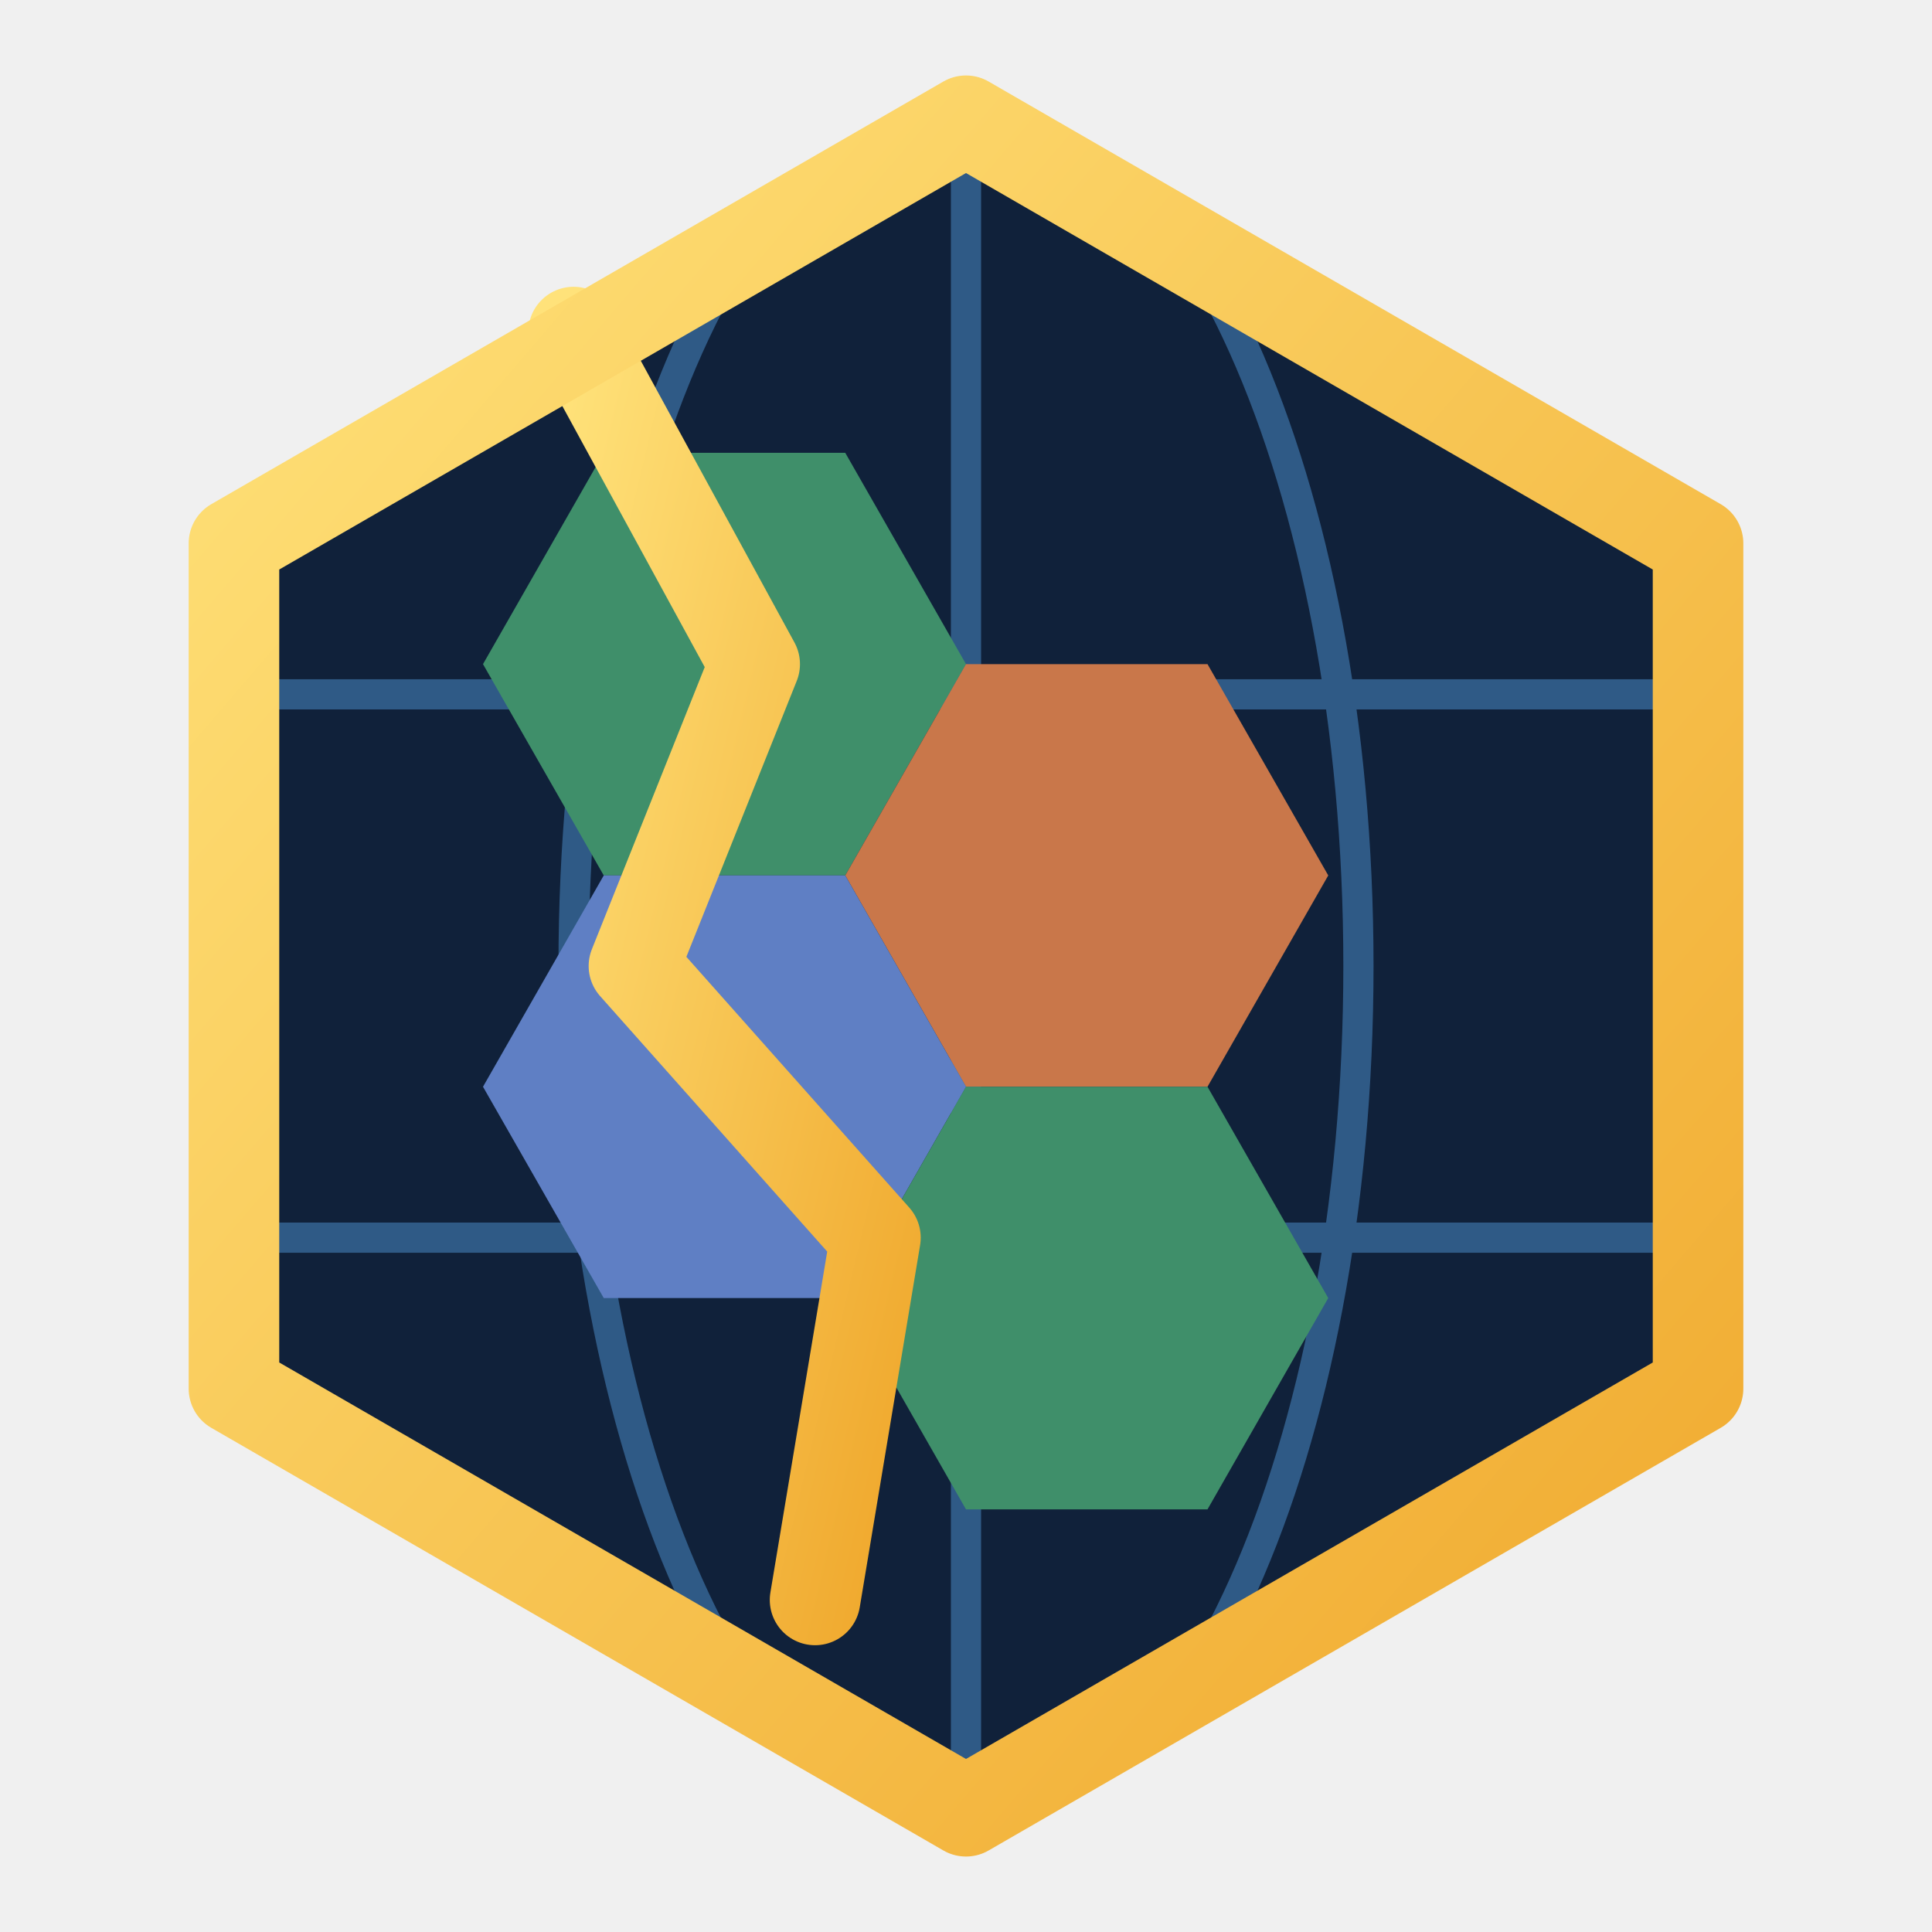
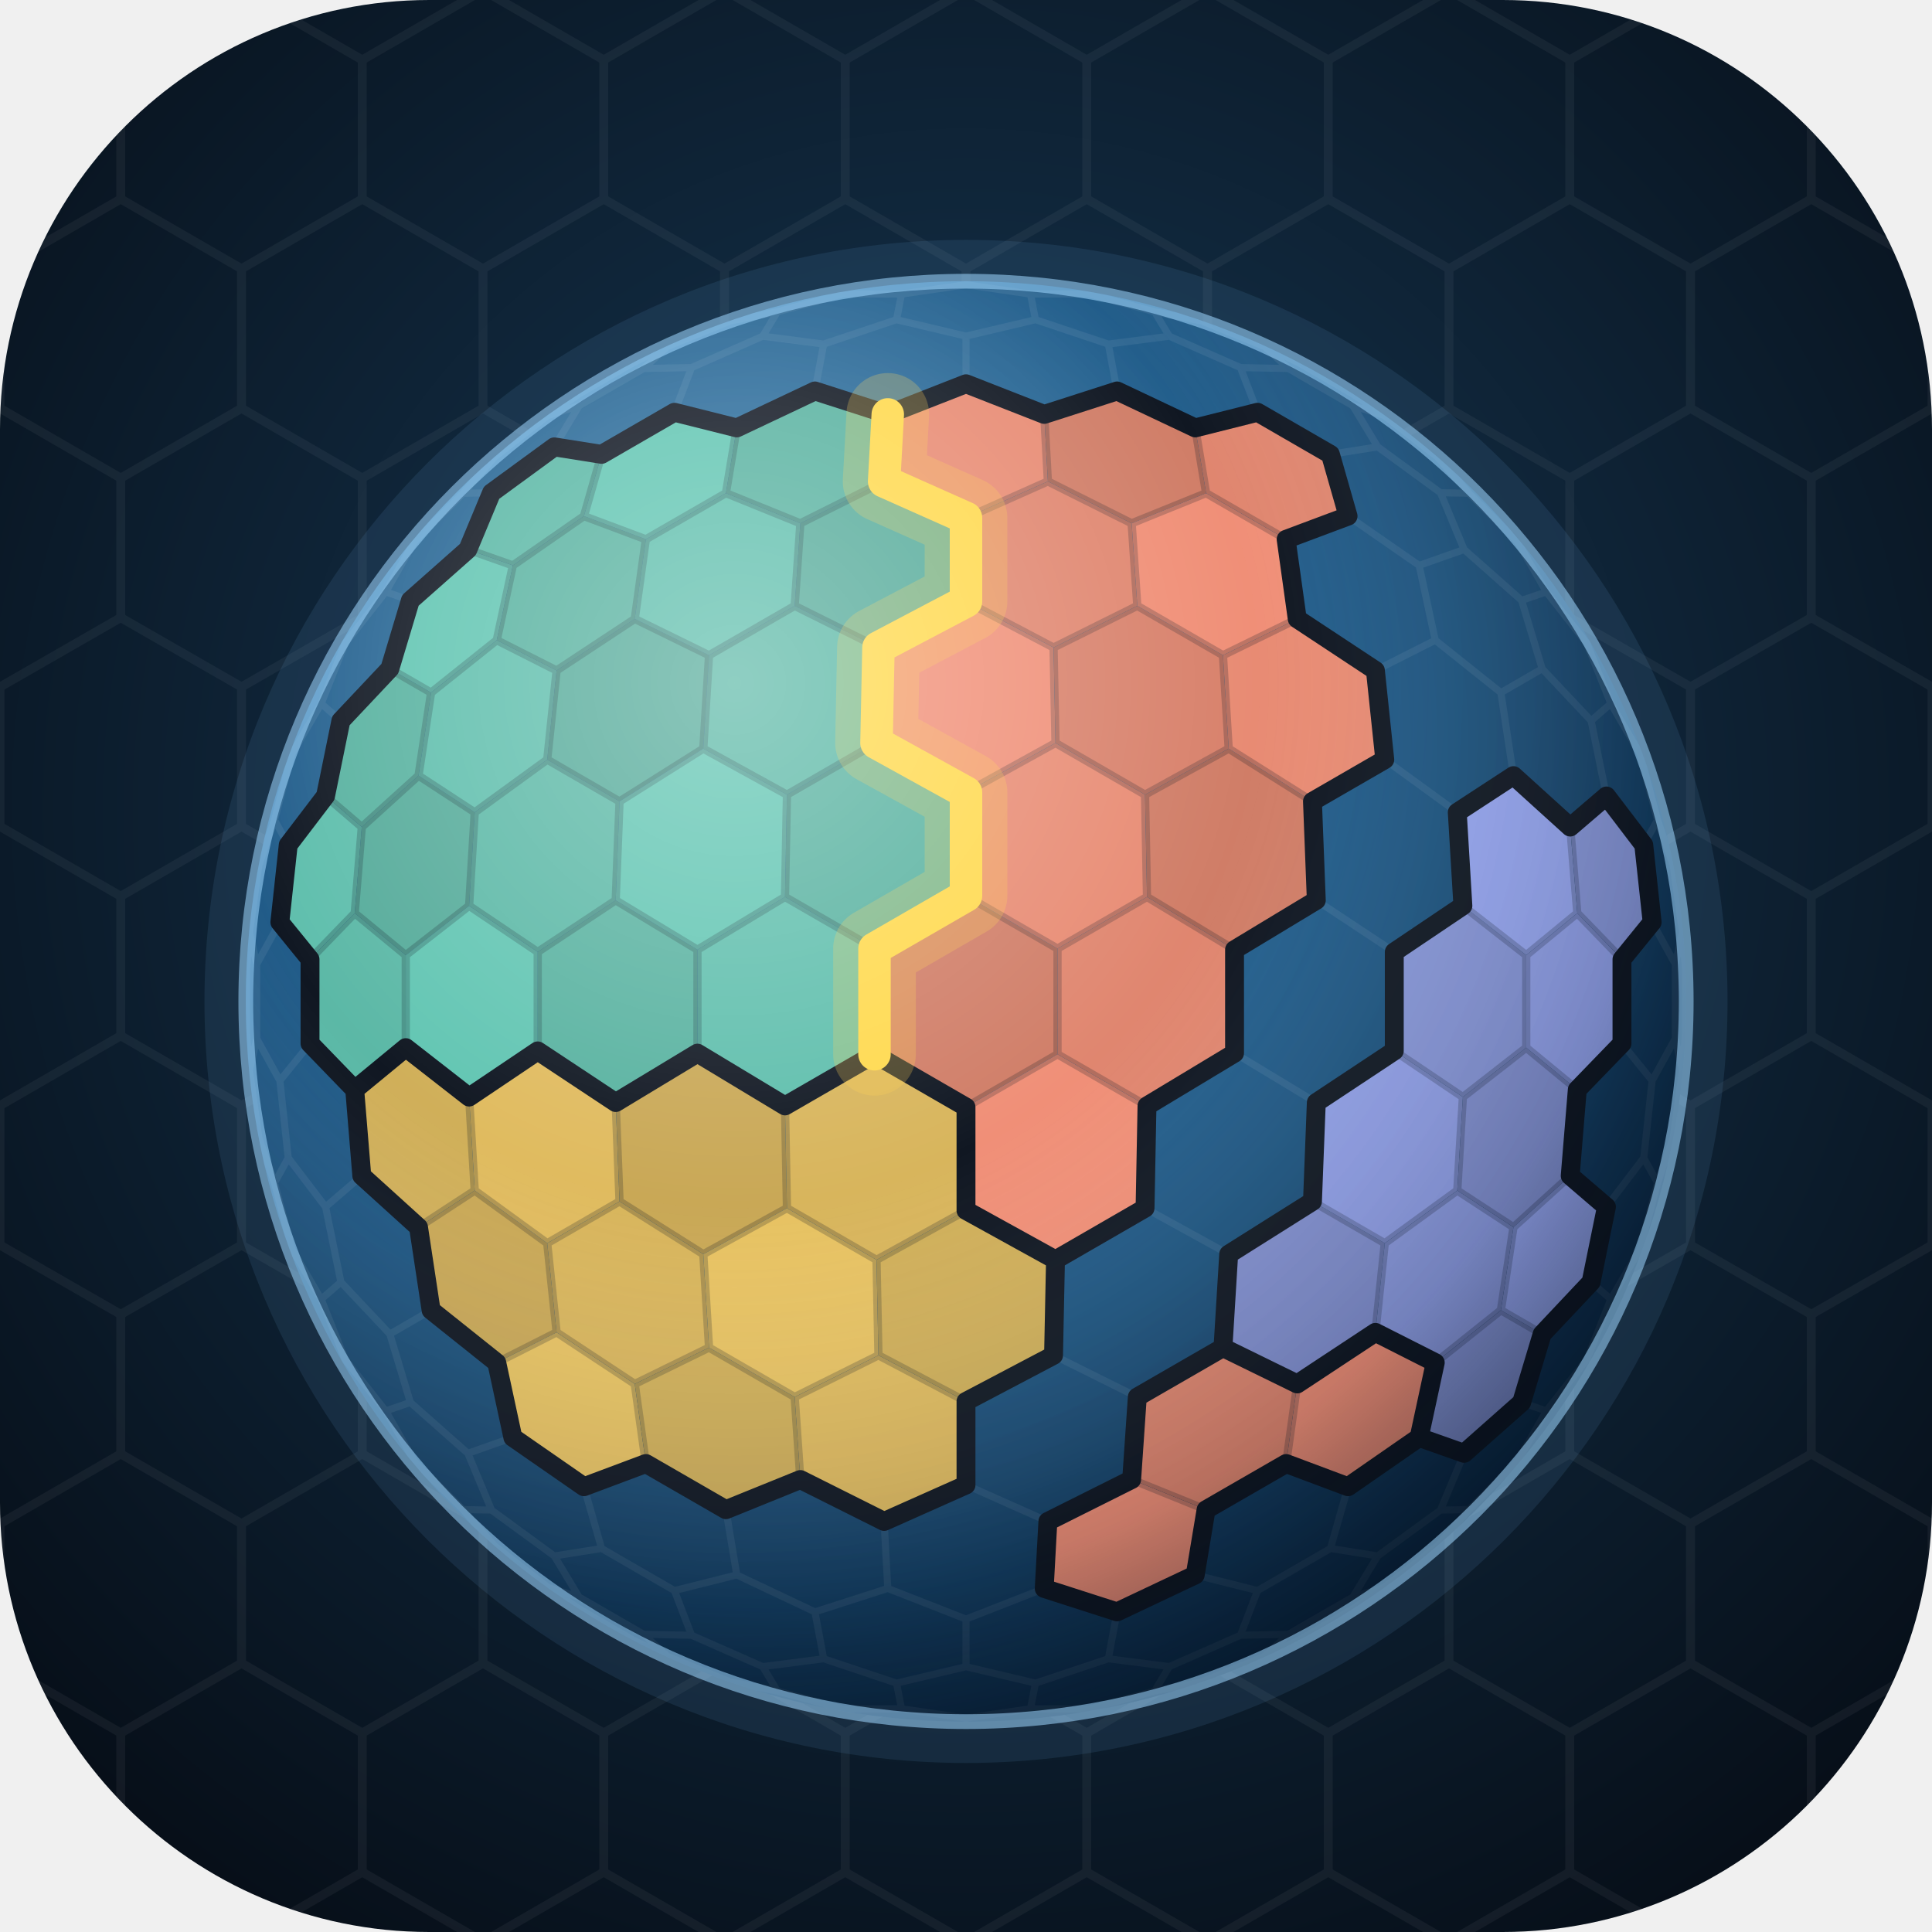
- <svg xmlns="http://www.w3.org/2000/svg" viewBox="0 0 128 128" role="img" aria-label="KORDON">
+ <svg xmlns="http://www.w3.org/2000/svg" width="512" height="512" viewBox="0 0 432 432">
  <defs>
-     <linearGradient id="g" x1="0" y1="0" x2="1" y2="1">
-       <stop offset="0" stop-color="#ffe27a" />
-       <stop offset="1" stop-color="#f0a92e" />
-     </linearGradient>
-     <clipPath id="hex">
-       <path d="M64 8 112.5 36v56L64 120 15.5 92V36z" />
+     <clipPath id="sq">
+       <rect width="432" height="432" rx="96" />
    </clipPath>
  </defs>
-   <path d="M64 8 112.5 36v56L64 120 15.5 92V36z" fill="#10213a" />
-   <g clip-path="url(#hex)" fill="none" stroke="#2f5a86" stroke-width="2">
-     <path d="M14 46h100M14 82h100M64 6v116" />
-     <ellipse cx="64" cy="64" rx="26" ry="58" />
+   <g clip-path="url(#sq)">
+     <defs>
+       <radialGradient id="bg" cx="50%" cy="42%" r="70%">
+         <stop offset="0" stop-color="#173a57" />
+         <stop offset="1" stop-color="#060d16" />
+       </radialGradient>
+     </defs>
+     <rect width="432" height="432" fill="url(#bg)" />
+     <path d="M0.0 -2.2L-27.0 13.4L-54.0 -2.2L-54.0 -33.4L-27.0 -49.0L-0.0 -33.4ZM54.0 -2.2L27.0 13.4L-0.0 -2.2L0.0 -33.4L27.0 -49.0L54.0 -33.4ZM108.0 -2.2L81.0 13.4L54.0 -2.2L54.0 -33.4L81.0 -49.0L108.0 -33.4ZM162.0 -2.2L135.0 13.4L108.0 -2.2L108.0 -33.4L135.0 -49.0L162.0 -33.4ZM216.0 -2.2L189.0 13.4L162.0 -2.2L162.0 -33.4L189.0 -49.0L216.0 -33.4ZM270.0 -2.2L243.0 13.4L216.0 -2.2L216.0 -33.4L243.0 -49.0L270.0 -33.4ZM324.0 -2.2L297.0 13.4L270.0 -2.2L270.0 -33.4L297.0 -49.0L324.0 -33.4ZM378.0 -2.2L351.0 13.4L324.0 -2.2L324.0 -33.4L351.0 -49.0L378.0 -33.4ZM432.0 -2.2L405.0 13.4L378.0 -2.2L378.0 -33.4L405.0 -49.0L432.0 -33.4ZM-27.0 44.5L-54.0 60.1L-81.0 44.5L-81.0 13.4L-54.0 -2.2L-27.0 13.4ZM27.0 44.5L0.0 60.1L-27.0 44.5L-27.0 13.4L-0.0 -2.2L27.0 13.4ZM81.0 44.5L54.0 60.1L27.0 44.5L27.0 13.4L54.0 -2.2L81.0 13.4ZM135.0 44.5L108.0 60.1L81.0 44.5L81.0 13.4L108.0 -2.2L135.0 13.4ZM189.0 44.5L162.0 60.1L135.0 44.5L135.0 13.4L162.0 -2.2L189.0 13.4ZM243.0 44.5L216.0 60.1L189.0 44.5L189.0 13.4L216.0 -2.2L243.0 13.4ZM297.0 44.5L270.0 60.1L243.0 44.5L243.0 13.4L270.0 -2.2L297.0 13.4ZM351.0 44.5L324.0 60.1L297.0 44.5L297.0 13.4L324.0 -2.2L351.0 13.4ZM405.0 44.5L378.0 60.1L351.0 44.5L351.0 13.4L378.0 -2.2L405.0 13.4ZM459.0 44.5L432.0 60.1L405.0 44.5L405.0 13.4L432.0 -2.2L459.0 13.4ZM0.0 91.3L-27.0 106.9L-54.0 91.3L-54.0 60.1L-27.0 44.5L-0.0 60.1ZM54.0 91.3L27.0 106.9L-0.0 91.3L0.0 60.1L27.0 44.5L54.0 60.1ZM108.0 91.3L81.0 106.9L54.0 91.3L54.0 60.1L81.0 44.5L108.0 60.1ZM162.0 91.3L135.0 106.9L108.0 91.3L108.0 60.1L135.0 44.5L162.0 60.1ZM216.0 91.3L189.0 106.9L162.0 91.3L162.0 60.1L189.0 44.5L216.0 60.1ZM270.0 91.3L243.0 106.9L216.0 91.3L216.0 60.1L243.0 44.5L270.0 60.1ZM324.0 91.3L297.0 106.9L270.0 91.3L270.0 60.1L297.0 44.5L324.0 60.1ZM378.0 91.3L351.0 106.9L324.0 91.3L324.0 60.1L351.0 44.5L378.0 60.1ZM432.0 91.3L405.0 106.9L378.0 91.3L378.0 60.1L405.0 44.5L432.0 60.1ZM486.0 91.3L459.0 106.9L432.0 91.3L432.0 60.1L459.0 44.5L486.0 60.1ZM-27.0 138.1L-54.0 153.6L-81.0 138.1L-81.0 106.9L-54.0 91.3L-27.0 106.9ZM27.0 138.1L0.0 153.6L-27.0 138.1L-27.0 106.9L-0.0 91.3L27.0 106.9ZM81.0 138.1L54.0 153.6L27.0 138.1L27.0 106.9L54.0 91.3L81.0 106.9ZM135.0 138.1L108.0 153.6L81.0 138.1L81.0 106.9L108.0 91.3L135.0 106.9ZM189.0 138.1L162.0 153.6L135.0 138.1L135.0 106.9L162.0 91.3L189.0 106.9ZM243.0 138.1L216.0 153.6L189.0 138.1L189.0 106.9L216.0 91.3L243.0 106.9ZM297.0 138.1L270.0 153.6L243.0 138.1L243.0 106.9L270.0 91.3L297.0 106.9ZM351.0 138.1L324.0 153.6L297.0 138.1L297.0 106.9L324.0 91.3L351.0 106.9ZM405.0 138.1L378.0 153.6L351.0 138.1L351.0 106.9L378.0 91.3L405.0 106.9ZM459.0 138.1L432.0 153.6L405.0 138.1L405.0 106.9L432.0 91.3L459.0 106.9ZM513.0 138.1L486.0 153.6L459.0 138.1L459.0 106.9L486.0 91.3L513.0 106.9ZM0.0 184.8L-27.0 200.4L-54.0 184.8L-54.0 153.6L-27.0 138.1L-0.0 153.6ZM54.0 184.8L27.0 200.4L-0.0 184.8L0.0 153.6L27.0 138.1L54.0 153.6ZM108.0 184.8L81.0 200.4L54.0 184.8L54.0 153.6L81.0 138.1L108.0 153.6ZM162.0 184.8L135.0 200.4L108.0 184.8L108.0 153.6L135.0 138.1L162.0 153.6ZM216.0 184.8L189.0 200.4L162.0 184.8L162.0 153.6L189.0 138.1L216.0 153.6ZM270.0 184.8L243.0 200.4L216.0 184.8L216.0 153.6L243.0 138.1L270.0 153.6ZM324.0 184.8L297.0 200.4L270.0 184.8L270.0 153.6L297.0 138.1L324.0 153.6ZM378.0 184.8L351.0 200.4L324.0 184.8L324.0 153.6L351.0 138.1L378.0 153.6ZM432.0 184.8L405.0 200.4L378.0 184.8L378.0 153.6L405.0 138.1L432.0 153.6ZM486.0 184.8L459.0 200.4L432.0 184.8L432.0 153.6L459.0 138.1L486.0 153.6ZM-27.0 231.6L-54.0 247.2L-81.0 231.6L-81.0 200.4L-54.0 184.8L-27.0 200.4ZM27.0 231.6L0.0 247.2L-27.0 231.6L-27.0 200.4L-0.0 184.8L27.0 200.4ZM81.0 231.6L54.0 247.2L27.0 231.6L27.0 200.4L54.0 184.8L81.0 200.4ZM135.0 231.6L108.0 247.2L81.0 231.6L81.0 200.4L108.0 184.8L135.0 200.4ZM189.0 231.6L162.0 247.2L135.0 231.6L135.0 200.4L162.0 184.8L189.0 200.4ZM243.0 231.6L216.0 247.2L189.0 231.6L189.0 200.4L216.0 184.8L243.0 200.4ZM297.0 231.6L270.0 247.2L243.0 231.6L243.0 200.4L270.0 184.8L297.0 200.4ZM351.0 231.6L324.0 247.2L297.0 231.6L297.0 200.4L324.0 184.8L351.0 200.4ZM405.0 231.6L378.0 247.2L351.0 231.6L351.0 200.4L378.0 184.8L405.0 200.4ZM459.0 231.6L432.0 247.2L405.0 231.6L405.0 200.4L432.0 184.8L459.0 200.4ZM513.0 231.6L486.0 247.2L459.0 231.6L459.0 200.4L486.0 184.8L513.0 200.4ZM0.0 278.4L-27.0 293.9L-54.0 278.4L-54.0 247.2L-27.0 231.6L-0.0 247.2ZM54.0 278.4L27.0 293.9L-0.0 278.4L0.0 247.2L27.0 231.6L54.0 247.2ZM108.0 278.4L81.0 293.9L54.0 278.4L54.0 247.2L81.0 231.6L108.0 247.2ZM162.0 278.4L135.0 293.9L108.0 278.4L108.0 247.2L135.0 231.6L162.0 247.2ZM216.0 278.4L189.0 293.9L162.0 278.4L162.0 247.2L189.0 231.6L216.0 247.2ZM270.0 278.4L243.0 293.9L216.0 278.4L216.0 247.2L243.0 231.6L270.0 247.2ZM324.0 278.4L297.0 293.9L270.0 278.4L270.0 247.2L297.0 231.6L324.0 247.2ZM378.0 278.4L351.0 293.9L324.0 278.4L324.0 247.2L351.0 231.6L378.0 247.2ZM432.0 278.4L405.0 293.9L378.0 278.4L378.0 247.2L405.0 231.6L432.0 247.2ZM486.0 278.4L459.0 293.9L432.0 278.4L432.0 247.2L459.0 231.6L486.0 247.2ZM-27.0 325.1L-54.0 340.7L-81.0 325.1L-81.0 293.9L-54.0 278.4L-27.0 293.9ZM27.0 325.1L0.0 340.7L-27.0 325.1L-27.0 293.9L-0.0 278.4L27.0 293.9ZM81.0 325.1L54.0 340.7L27.0 325.1L27.0 293.9L54.0 278.4L81.0 293.9ZM135.0 325.1L108.0 340.7L81.0 325.1L81.0 293.9L108.0 278.4L135.0 293.9ZM189.0 325.1L162.0 340.7L135.0 325.1L135.0 293.9L162.0 278.4L189.0 293.9ZM243.0 325.1L216.0 340.7L189.0 325.1L189.0 293.9L216.0 278.4L243.0 293.9ZM297.0 325.1L270.0 340.7L243.0 325.1L243.0 293.9L270.0 278.4L297.0 293.9ZM351.0 325.1L324.0 340.7L297.0 325.1L297.0 293.9L324.0 278.4L351.0 293.9ZM405.0 325.1L378.0 340.7L351.0 325.1L351.0 293.9L378.0 278.4L405.0 293.9ZM459.0 325.1L432.0 340.7L405.0 325.1L405.0 293.9L432.0 278.4L459.0 293.9ZM513.0 325.1L486.0 340.7L459.0 325.1L459.0 293.9L486.0 278.4L513.0 293.9ZM0.0 371.9L-27.0 387.5L-54.0 371.9L-54.0 340.7L-27.0 325.1L-0.0 340.7ZM54.0 371.9L27.0 387.5L-0.0 371.9L0.0 340.7L27.0 325.1L54.0 340.7ZM108.0 371.9L81.0 387.5L54.0 371.9L54.0 340.7L81.0 325.1L108.0 340.7ZM162.0 371.9L135.0 387.5L108.0 371.9L108.0 340.7L135.0 325.1L162.0 340.7ZM216.0 371.9L189.0 387.5L162.0 371.9L162.0 340.7L189.0 325.1L216.0 340.7ZM270.0 371.9L243.0 387.5L216.0 371.9L216.0 340.7L243.0 325.1L270.0 340.7ZM324.0 371.9L297.0 387.5L270.0 371.9L270.0 340.7L297.0 325.1L324.0 340.7ZM378.0 371.9L351.0 387.5L324.0 371.9L324.0 340.7L351.0 325.1L378.0 340.7ZM432.0 371.9L405.0 387.5L378.0 371.9L378.0 340.7L405.0 325.1L432.0 340.7ZM486.0 371.9L459.0 387.5L432.0 371.9L432.0 340.7L459.0 325.1L486.0 340.7ZM27.0 418.6L0.0 434.2L-27.0 418.6L-27.0 387.5L-0.0 371.9L27.0 387.5ZM81.0 418.6L54.0 434.2L27.0 418.6L27.0 387.5L54.0 371.9L81.0 387.5ZM135.0 418.6L108.0 434.2L81.0 418.6L81.0 387.5L108.0 371.9L135.0 387.5ZM189.0 418.6L162.0 434.2L135.0 418.6L135.0 387.5L162.0 371.9L189.0 387.5ZM243.0 418.6L216.0 434.2L189.0 418.6L189.0 387.5L216.0 371.9L243.0 387.5ZM297.0 418.6L270.0 434.2L243.0 418.6L243.0 387.5L270.0 371.9L297.0 387.5ZM351.0 418.6L324.0 434.2L297.0 418.6L297.0 387.5L324.0 371.9L351.0 387.5ZM405.0 418.6L378.0 434.2L351.0 418.6L351.0 387.5L378.0 371.9L405.0 387.5ZM459.0 418.6L432.0 434.2L405.0 418.6L405.0 387.5L432.0 371.9L459.0 387.5ZM513.0 418.6L486.0 434.2L459.0 418.6L459.0 387.5L486.0 371.9L513.0 387.5ZM54.0 465.4L27.0 481.0L-0.0 465.4L0.0 434.2L27.0 418.6L54.0 434.2ZM108.0 465.4L81.0 481.0L54.0 465.4L54.0 434.2L81.0 418.6L108.0 434.2ZM162.0 465.4L135.0 481.0L108.0 465.4L108.0 434.2L135.0 418.6L162.0 434.2ZM216.0 465.4L189.0 481.0L162.0 465.4L162.0 434.2L189.0 418.6L216.0 434.2ZM270.0 465.4L243.0 481.0L216.0 465.4L216.0 434.2L243.0 418.6L270.0 434.2ZM324.0 465.4L297.0 481.0L270.0 465.4L270.0 434.2L297.0 418.6L324.0 434.2ZM378.0 465.4L351.0 481.0L324.0 465.4L324.0 434.2L351.0 418.6L378.0 434.2ZM432.0 465.4L405.0 481.0L378.0 465.4L378.0 434.2L405.0 418.6L432.0 434.2ZM486.0 465.4L459.0 481.0L432.0 465.4L432.0 434.2L459.0 418.6L486.0 434.2Z" fill="none" stroke="#ffffff" stroke-opacity="0.05" stroke-width="2" />
+     <g transform="translate(216 216) scale(1.32) translate(-216 -216)">
+       <defs>
+         <radialGradient id="sea" cx="38%" cy="32%" r="75%">
+           <stop offset="0" stop-color="#3a86b8" />
+           <stop offset="0.6" stop-color="#1d5480" />
+           <stop offset="1" stop-color="#0b2742" />
+         </radialGradient>
+         <radialGradient id="light" cx="34%" cy="28%" r="80%">
+           <stop offset="0" stop-color="#ffffff" stop-opacity="0.32" />
+           <stop offset="0.45" stop-color="#ffffff" stop-opacity="0" />
+           <stop offset="0.8" stop-color="#000814" stop-opacity="0.18" />
+           <stop offset="1" stop-color="#000814" stop-opacity="0.6" />
+         </radialGradient>
+         <clipPath id="ball">
+           <circle cx="216" cy="222" r="122" />
+         </clipPath>
+       </defs>
+       <circle cx="216" cy="222" r="129" fill="#7cc4ff" opacity="0.10" />
+       <g clip-path="url(#ball)">
+         <circle cx="216" cy="222" r="122" fill="url(#sea)" />
+         <path d="M95.85 228.31L95.85 215.69L94.63 210.32L94.12 216.59L94.12 227.41L94.63 233.68ZM99.77 208.58L101.19 195.49L98.86 191.26L96.21 198.95L94.63 210.32L95.85 215.69ZM107.51 187.20L110.11 174.45L106.77 171.55L101.82 180.05L98.86 191.26L101.19 195.49ZM118.40 165.65L121.88 154.07L117.70 152.63L110.86 161.30L106.77 171.55L110.11 174.45ZM131.62 145.45L135.63 135.83L130.80 135.92L122.58 144.09L117.70 152.63L121.88 154.07ZM146.26 128.06L150.46 121.10L145.20 122.73L136.14 129.78L130.80 135.92L135.63 135.83ZM161.39 114.79L165.43 111.05L159.75 113.74L150.37 119.16L145.20 122.73L150.46 121.10ZM101.19 248.51L99.77 235.42L95.85 228.31L94.63 233.68L96.21 245.05L98.86 252.74ZM104.88 229.13L104.88 214.87L99.77 208.58L95.85 215.69L95.85 228.31L99.77 235.42ZM166.61 122.20L169.51 114.63L161.39 114.79L150.46 121.10L146.26 128.06L154.27 129.33ZM181.56 109.32L184.05 105.18L176.07 106.73L165.43 111.05L161.39 114.79L169.51 114.63ZM110.11 269.55L107.51 256.80L101.19 248.51L98.86 252.74L101.82 263.95L106.77 272.45ZM113.65 251.54L112.45 236.95L104.88 229.13L99.77 235.42L101.19 248.51L107.51 256.80ZM190.41 118.59L191.89 110.65L181.56 109.32L169.51 114.63L166.61 122.20L177.17 124.85ZM204.23 106.52L205.08 102.18L195.24 102.14L184.05 105.18L181.56 109.32L191.89 110.65ZM121.88 289.93L118.40 278.35L110.11 269.55L106.77 272.45L110.86 282.70L117.70 291.37ZM125.39 274.31L123.26 260.25L113.65 251.54L107.51 256.80L110.11 269.55L118.40 278.35ZM216.00 117.37L216.00 109.30L204.23 106.52L191.89 110.65L190.41 118.59L202.75 122.56ZM227.77 106.52L226.92 102.18L216.00 100.59L205.08 102.18L204.23 106.52L216.00 109.30ZM135.63 308.17L131.62 298.55L121.88 289.93L117.70 291.37L122.58 299.91L130.80 308.08ZM139.24 295.86L136.51 283.19L125.39 274.31L118.40 278.35L121.88 289.93L131.62 298.55ZM241.59 118.59L240.11 110.65L227.77 106.52L216.00 109.30L216.00 117.37L229.25 122.56ZM250.44 109.32L247.95 105.18L236.76 102.14L226.92 102.18L227.77 106.52L240.11 110.65ZM150.46 322.90L146.26 315.94L135.63 308.17L130.80 308.08L136.14 314.22L145.20 321.27ZM154.27 314.67L151.28 304.21L139.24 295.86L131.62 298.55L135.63 308.17L146.26 315.94ZM265.39 122.20L262.49 114.63L250.44 109.32L240.11 110.65L241.59 118.59L254.83 124.85ZM270.61 114.79L266.57 111.05L255.93 106.73L247.95 105.18L250.44 109.32L262.49 114.63ZM165.43 332.95L161.39 329.21L150.46 322.90L145.20 321.27L150.37 324.84L159.75 330.26ZM169.51 329.37L166.61 321.80L154.27 314.67L146.26 315.94L150.46 322.90L161.39 329.21ZM177.17 319.15L175.33 308.10L161.77 300.28L151.28 304.21L154.27 314.67L166.61 321.80ZM285.74 128.06L281.54 121.10L270.61 114.79L262.49 114.63L265.39 122.20L277.73 129.33ZM286.80 122.73L281.63 119.16L272.25 113.74L266.57 111.05L270.61 114.79L281.54 121.10ZM184.05 338.82L181.56 334.68L169.51 329.37L161.39 329.21L165.43 332.95L176.07 337.27ZM191.89 333.35L190.41 325.41L177.17 319.15L166.61 321.80L169.51 329.37L181.56 334.68ZM202.75 321.44L202.13 310.09L187.94 302.99L175.33 308.10L177.17 319.15L190.41 325.41ZM295.49 160.81L292.76 148.14L280.72 139.79L270.23 143.72L272.11 157.20L285.35 165.94ZM300.38 145.45L296.37 135.83L285.74 128.06L277.73 129.33L280.72 139.79L292.76 148.14ZM301.20 135.92L295.86 129.78L286.80 122.73L281.54 121.10L285.74 128.06L296.37 135.83ZM205.08 341.82L204.23 337.48L191.89 333.35L181.56 334.68L184.05 338.82L195.24 341.86ZM216.00 334.70L216.00 326.63L202.75 321.44L190.41 325.41L191.89 333.35L204.23 337.48ZM229.25 321.44L229.87 310.09L216.00 303.91L202.13 310.09L202.75 321.44L216.00 326.63ZM244.06 302.99L245.02 289.01L230.83 281.95L216.00 289.76L216.00 303.91L229.87 310.09ZM259.53 280.64L260.50 264.82L246.33 257.02L231.16 265.78L230.83 281.95L245.02 289.01ZM274.69 255.88L275.34 239.13L261.49 230.76L246.66 239.70L246.33 257.02L260.50 264.82ZM288.55 230.38L288.55 213.62L275.34 204.87L261.49 213.24L261.49 230.76L275.34 239.13ZM300.17 205.80L299.22 189.97L286.94 181.04L274.69 188.12L275.34 204.87L288.55 213.62ZM308.74 183.75L306.61 169.69L295.49 160.81L285.35 165.94L286.94 181.04L299.22 189.97ZM313.60 165.65L310.12 154.07L300.38 145.45L292.76 148.14L295.49 160.81L306.61 169.69ZM314.30 152.63L309.42 144.09L301.20 135.92L296.37 135.83L300.38 145.45L310.12 154.07ZM226.92 341.82L227.77 337.48L216.00 334.70L204.23 337.48L205.08 341.82L216.00 343.41ZM240.11 333.35L241.59 325.41L229.25 321.44L216.00 326.63L216.00 334.70L227.77 337.48ZM324.49 187.20L321.89 174.45L313.60 165.65L306.61 169.69L308.74 183.75L318.35 192.46ZM325.23 171.55L321.14 161.30L314.30 152.63L310.12 154.07L313.60 165.65L321.89 174.45ZM247.95 338.82L250.44 334.68L240.11 333.35L227.77 337.48L226.92 341.82L236.76 341.86ZM262.49 329.37L265.39 321.80L254.83 319.15L241.59 325.41L240.11 333.35L250.44 334.68ZM277.73 314.67L280.72 304.21L270.23 300.28L256.67 308.10L254.83 319.15L265.39 321.80ZM333.14 191.26L330.18 180.05L325.23 171.55L321.89 174.45L324.49 187.20L330.81 195.49ZM266.57 332.95L270.61 329.21L262.49 329.37L250.44 334.68L247.95 338.82L255.93 337.27ZM281.54 322.90L285.74 315.94L277.73 314.67L265.39 321.80L262.49 329.37L270.61 329.21ZM296.37 308.17L300.38 298.55L292.76 295.86L280.72 304.21L277.73 314.67L285.74 315.94ZM330.81 248.51L332.23 235.42L327.12 229.13L319.55 236.95L318.35 251.54L324.49 256.80ZM336.15 228.31L336.15 215.69L332.23 208.58L327.12 214.87L327.12 229.13L332.23 235.42ZM337.37 210.32L335.79 198.95L333.14 191.26L330.81 195.49L332.23 208.58L336.15 215.69ZM281.63 324.84L286.80 321.27L281.54 322.90L270.61 329.21L266.57 332.95L272.25 330.26ZM295.86 314.22L301.20 308.08L296.37 308.17L285.74 315.94L281.54 322.90L286.80 321.27ZM309.42 299.91L314.30 291.37L310.12 289.93L300.38 298.55L296.37 308.17L301.20 308.08ZM321.14 282.70L325.23 272.45L321.89 269.55L313.60 278.35L310.12 289.93L314.30 291.37ZM330.18 263.95L333.14 252.74L330.81 248.51L324.49 256.80L321.89 269.55L325.23 272.45ZM335.79 245.05L337.37 233.68L336.15 228.31L332.23 235.42L330.81 248.51L333.14 252.74ZM337.88 227.41L337.88 216.59L337.37 210.32L336.15 215.69L336.15 228.31L337.37 233.68Z" fill="none" stroke="#ffffff" stroke-opacity="0.07" stroke-width="1.2" />
+         <path d="M112.45 207.05L113.65 192.46L107.51 187.20L101.19 195.49L99.77 208.58L104.88 214.87Z" fill="rgb(94,190,172)" />
+         <path d="M123.26 183.75L125.39 169.69L118.40 165.65L110.11 174.45L107.51 187.20L113.65 192.46Z" fill="rgb(88,178,160)" />
+         <path d="M136.51 160.81L139.24 148.14L131.62 145.45L121.88 154.07L118.40 165.65L125.39 169.69Z" fill="rgb(97,197,178)" />
+         <path d="M151.28 139.79L154.27 129.33L146.26 128.06L135.63 135.83L131.62 145.45L139.24 148.14Z" fill="rgb(91,184,166)" />
+         <path d="M121.10 229.83L121.10 214.17L112.45 207.05L104.88 214.87L104.88 229.13L112.45 236.95Z" fill="rgb(91,184,166)" />
+         <path d="M131.83 205.80L132.78 189.97L123.26 183.75L113.65 192.46L112.45 207.05L121.10 214.17Z" fill="rgb(85,171,154)" />
+         <path d="M145.06 181.04L146.65 165.94L136.51 160.81L125.39 169.69L123.26 183.75L132.78 189.97Z" fill="rgb(94,190,172)" />
+         <path d="M159.89 157.20L161.77 143.72L151.28 139.79L139.24 148.14L136.51 160.81L146.65 165.94Z" fill="rgb(88,178,160)" />
+         <path d="M175.33 135.90L177.17 124.85L166.61 122.20L154.27 129.33L151.28 139.79L161.77 143.72Z" fill="rgb(97,197,178)" />
+         <path d="M132.78 254.03L131.83 238.20L121.10 229.83L112.45 236.95L113.65 251.54L123.26 260.25Z" fill="rgb(208,175,89)" />
+         <path d="M143.45 230.38L143.45 213.62L131.83 205.80L121.10 214.17L121.10 229.83L131.83 238.20Z" fill="rgb(97,197,178)" />
+         <path d="M156.66 204.87L157.31 188.12L145.06 181.04L132.78 189.97L131.83 205.80L143.45 213.62Z" fill="rgb(91,184,166)" />
+         <path d="M171.50 179.18L172.47 163.36L159.89 157.20L146.65 165.94L145.06 181.04L157.31 188.12Z" fill="rgb(85,171,154)" />
+         <path d="M186.98 154.99L187.94 141.01L175.33 135.90L161.77 143.72L159.89 157.20L172.47 163.36Z" fill="rgb(94,190,172)" />
+         <path d="M202.13 133.91L202.75 122.56L190.41 118.59L177.17 124.85L175.33 135.90L187.94 141.01Z" fill="rgb(88,178,160)" />
+         <path d="M146.65 278.06L145.06 262.96L132.78 254.03L123.26 260.25L125.39 274.31L136.51 283.19Z" fill="rgb(201,168,86)" />
+         <path d="M157.31 255.88L156.66 239.13L143.45 230.38L131.83 238.20L132.78 254.03L145.06 262.96Z" fill="rgb(224,187,95)" />
+         <path d="M170.51 230.76L170.51 213.24L156.66 204.87L143.45 213.62L143.45 230.38L156.66 239.13Z" fill="rgb(88,178,160)" />
+         <path d="M185.34 204.30L185.67 186.98L171.50 179.18L157.31 188.12L156.66 204.87L170.51 213.24Z" fill="rgb(97,197,178)" />
+         <path d="M200.84 178.22L201.17 162.05L186.98 154.99L172.47 163.36L171.50 179.18L185.67 186.98Z" fill="rgb(91,184,166)" />
+         <path d="M216.00 154.24L216.00 140.09L202.13 133.91L187.94 141.01L186.98 154.99L201.17 162.05Z" fill="rgb(85,171,154)" />
+         <path d="M229.87 133.91L229.25 122.56L216.00 117.37L202.75 122.56L202.13 133.91L216.00 140.09Z" fill="rgb(232,139,115)" />
+         <path d="M161.77 300.28L159.89 286.80L146.65 278.06L136.51 283.19L139.24 295.86L151.28 304.21Z" fill="rgb(231,194,98)" />
+         <path d="M172.47 280.64L171.50 264.82L157.31 255.88L145.06 262.96L146.65 278.06L159.89 286.80Z" fill="rgb(216,181,92)" />
+         <path d="M185.67 257.02L185.34 239.70L170.51 230.76L156.66 239.13L157.31 255.88L171.50 264.82Z" fill="rgb(201,168,86)" />
+         <path d="M200.50 230.95L200.50 213.05L185.34 204.30L170.51 213.24L170.51 230.76L185.34 239.70Z" fill="rgb(94,190,172)" />
+         <path d="M216.00 204.10L216.00 186.59L200.84 178.22L185.67 186.98L185.34 204.30L200.50 213.05Z" fill="rgb(88,178,160)" />
+         <path d="M231.16 178.22L230.83 162.05L216.00 154.24L201.17 162.05L200.84 178.22L216.00 186.59Z" fill="rgb(240,143,119)" />
+         <path d="M245.02 154.99L244.06 141.01L229.87 133.91L216.00 140.09L216.00 154.24L230.83 162.05Z" fill="rgb(224,134,111)" />
+         <path d="M256.67 135.90L254.83 124.85L241.59 118.59L229.25 122.56L229.87 133.91L244.06 141.01Z" fill="rgb(208,125,103)" />
+         <path d="M187.94 302.99L186.98 289.01L172.47 280.64L159.89 286.80L161.77 300.28L175.33 308.10Z" fill="rgb(208,175,89)" />
+         <path d="M201.17 281.95L200.84 265.78L185.67 257.02L171.50 264.82L172.47 280.64L186.98 289.01Z" fill="rgb(231,194,98)" />
+         <path d="M216.00 257.41L216.00 239.90L200.50 230.95L185.34 239.70L185.67 257.02L200.84 265.78Z" fill="rgb(216,181,92)" />
+         <path d="M231.50 230.95L231.50 213.05L216.00 204.10L200.50 213.05L200.50 230.95L216.00 239.90Z" fill="rgb(208,125,103)" />
+         <path d="M246.66 204.30L246.33 186.98L231.16 178.22L216.00 186.59L216.00 204.10L231.50 213.05Z" fill="rgb(232,139,115)" />
+         <path d="M260.50 179.18L259.53 163.36L245.02 154.99L230.83 162.05L231.16 178.22L246.33 186.98Z" fill="rgb(216,129,107)" />
+         <path d="M272.11 157.20L270.23 143.72L256.67 135.90L244.06 141.01L245.02 154.99L259.53 163.36Z" fill="rgb(240,143,119)" />
+         <path d="M280.72 139.79L277.73 129.33L265.39 122.20L254.83 124.85L256.67 135.90L270.23 143.72Z" fill="rgb(224,134,111)" />
+         <path d="M216.00 303.91L216.00 289.76L201.17 281.95L186.98 289.01L187.94 302.99L202.13 310.09Z" fill="rgb(224,187,95)" />
+         <path d="M230.83 281.95L231.16 265.78L216.00 257.41L200.84 265.78L201.17 281.95L216.00 289.76Z" fill="rgb(208,175,89)" />
+         <path d="M246.33 257.02L246.66 239.70L231.50 230.95L216.00 239.90L216.00 257.41L231.16 265.78Z" fill="rgb(240,143,119)" />
+         <path d="M261.49 230.76L261.49 213.24L246.66 204.30L231.50 213.05L231.50 230.95L246.66 239.70Z" fill="rgb(224,134,111)" />
+         <path d="M275.34 204.87L274.69 188.12L260.50 179.18L246.33 186.98L246.66 204.30L261.49 213.24Z" fill="rgb(208,125,103)" />
+         <path d="M286.94 181.04L285.35 165.94L272.11 157.20L259.53 163.36L260.50 179.18L274.69 188.12Z" fill="rgb(232,139,115)" />
+         <path d="M254.83 319.15L256.67 308.10L244.06 302.99L229.87 310.09L229.25 321.44L241.59 325.41Z" fill="rgb(240,143,119)" />
+         <path d="M270.23 300.28L272.11 286.80L259.53 280.64L245.02 289.01L244.06 302.99L256.67 308.10Z" fill="rgb(224,134,111)" />
+         <path d="M285.35 278.06L286.94 262.96L274.69 255.88L260.50 264.82L259.53 280.64L272.11 286.80Z" fill="rgb(130,144,208)" />
+         <path d="M299.22 254.03L300.17 238.20L288.55 230.38L275.34 239.13L274.69 255.88L286.94 262.96Z" fill="rgb(145,160,232)" />
+         <path d="M310.90 229.83L310.90 214.17L300.17 205.80L288.55 213.62L288.55 230.38L300.17 238.20Z" fill="rgb(135,150,216)" />
+         <path d="M319.55 207.05L318.35 192.46L308.74 183.75L299.22 189.97L300.17 205.80L310.90 214.17Z" fill="rgb(150,166,240)" />
+         <path d="M292.76 295.86L295.49 283.19L285.35 278.06L272.11 286.80L270.23 300.28L280.72 304.21Z" fill="rgb(240,143,119)" />
+         <path d="M306.61 274.31L308.74 260.25L299.22 254.03L286.94 262.96L285.35 278.06L295.49 283.19Z" fill="rgb(140,155,224)" />
+         <path d="M318.35 251.54L319.55 236.95L310.90 229.83L300.17 238.20L299.22 254.03L308.74 260.25Z" fill="rgb(130,144,208)" />
+         <path d="M327.12 229.13L327.12 214.87L319.55 207.05L310.90 214.17L310.90 229.83L319.55 236.95Z" fill="rgb(145,160,232)" />
+         <path d="M332.23 208.58L330.81 195.49L324.49 187.20L318.35 192.46L319.55 207.05L327.12 214.87Z" fill="rgb(135,150,216)" />
+         <path d="M310.12 289.93L313.60 278.35L306.61 274.31L295.49 283.19L292.76 295.86L300.38 298.55Z" fill="rgb(135,150,216)" />
+         <path d="M321.89 269.55L324.49 256.80L318.35 251.54L308.74 260.25L306.61 274.31L313.60 278.35Z" fill="rgb(150,166,240)" />
+         <path d="M112.45 207.05L113.65 192.46M113.65 192.46L107.51 187.20M104.88 214.87L112.45 207.05M123.26 183.75L125.39 169.69M125.39 169.69L118.40 165.65M107.51 187.20L113.65 192.46M113.65 192.46L123.26 183.75M136.51 160.81L139.24 148.14M139.24 148.14L131.62 145.45M118.40 165.65L125.39 169.69M125.39 169.69L136.51 160.81M151.28 139.79L154.27 129.33M131.62 145.45L139.24 148.14M139.24 148.14L151.28 139.79M121.10 229.83L121.10 214.17M121.10 214.17L112.45 207.05M112.45 207.05L104.88 214.87M131.83 205.80L132.78 189.97M132.78 189.97L123.26 183.75M123.26 183.75L113.65 192.46M113.65 192.46L112.45 207.05M112.45 207.05L121.10 214.17M121.10 214.17L131.83 205.80M145.06 181.04L146.65 165.94M146.65 165.94L136.51 160.81M136.51 160.81L125.39 169.69M125.39 169.69L123.26 183.75M123.26 183.75L132.78 189.97M132.78 189.97L145.06 181.04M159.89 157.20L161.77 143.72M161.77 143.72L151.28 139.79M151.28 139.79L139.24 148.14M139.24 148.14L136.51 160.81M136.51 160.81L146.65 165.94M146.65 165.94L159.89 157.20M175.33 135.90L177.17 124.85M154.27 129.33L151.28 139.79M151.28 139.79L161.77 143.72M161.77 143.72L175.33 135.90M132.78 254.03L131.83 238.20M123.26 260.25L132.78 254.03M143.45 230.38L143.45 213.62M143.45 213.62L131.83 205.80M131.83 205.80L121.10 214.17M121.10 214.17L121.10 229.83M156.66 204.87L157.31 188.12M157.31 188.12L145.06 181.04M145.06 181.04L132.78 189.97M132.78 189.97L131.83 205.80M131.83 205.80L143.45 213.62M143.45 213.62L156.66 204.87M171.50 179.18L172.47 163.36M172.47 163.36L159.89 157.20M159.89 157.20L146.65 165.94M146.65 165.94L145.06 181.04M145.06 181.04L157.31 188.12M157.31 188.12L171.50 179.18M186.98 154.99L187.94 141.01M187.94 141.01L175.33 135.90M175.33 135.90L161.77 143.72M161.77 143.72L159.89 157.20M159.89 157.20L172.47 163.36M172.47 163.36L186.98 154.99M177.17 124.85L175.33 135.90M175.33 135.90L187.94 141.01M187.94 141.01L202.13 133.91M146.65 278.06L145.06 262.96M145.06 262.96L132.78 254.03M132.78 254.03L123.26 260.25M136.51 283.19L146.65 278.06M157.31 255.88L156.66 239.13M131.83 238.20L132.78 254.03M132.78 254.03L145.06 262.96M145.06 262.96L157.31 255.88M170.51 230.76L170.51 213.24M170.51 213.24L156.66 204.87M156.66 204.87L143.45 213.62M143.45 213.62L143.45 230.38M185.34 204.30L185.67 186.98M185.67 186.98L171.50 179.18M171.50 179.18L157.31 188.12M157.31 188.12L156.66 204.87M156.66 204.87L170.51 213.24M170.51 213.24L185.34 204.30M201.17 162.05L186.98 154.99M186.98 154.99L172.47 163.36M172.47 163.36L171.50 179.18M171.50 179.18L185.67 186.98M185.67 186.98L200.84 178.22M202.13 133.91L187.94 141.01M187.94 141.01L186.98 154.99M186.98 154.99L201.17 162.05M229.87 133.91L229.25 122.56M216.00 140.09L229.87 133.91M161.77 300.28L159.89 286.80M159.89 286.80L146.65 278.06M146.65 278.06L136.51 283.19M172.47 280.64L171.50 264.82M171.50 264.82L157.31 255.88M157.31 255.88L145.06 262.96M145.06 262.96L146.65 278.06M146.65 278.06L159.89 286.80M159.89 286.80L172.47 280.64M185.67 257.02L185.34 239.70M156.66 239.13L157.31 255.88M157.31 255.88L171.50 264.82M171.50 264.82L185.67 257.02M200.50 213.05L185.34 204.30M185.34 204.30L170.51 213.24M170.51 213.24L170.51 230.76M200.84 178.22L185.67 186.98M185.67 186.98L185.34 204.30M185.34 204.30L200.50 213.05M231.16 178.22L230.83 162.05M230.83 162.05L216.00 154.24M216.00 186.59L231.16 178.22M245.02 154.99L244.06 141.01M244.06 141.01L229.87 133.91M229.87 133.91L216.00 140.09M216.00 154.24L230.83 162.05M230.83 162.05L245.02 154.99M256.67 135.90L254.83 124.85M229.25 122.56L229.87 133.91M229.87 133.91L244.06 141.01M244.06 141.01L256.67 135.90M187.94 302.99L186.98 289.01M186.98 289.01L172.47 280.64M172.47 280.64L159.89 286.80M159.89 286.80L161.77 300.28M201.17 281.95L200.84 265.78M200.84 265.78L185.67 257.02M185.67 257.02L171.50 264.82M171.50 264.82L172.47 280.64M172.47 280.64L186.98 289.01M186.98 289.01L201.17 281.95M185.34 239.70L185.67 257.02M185.67 257.02L200.84 265.78M200.84 265.78L216.00 257.41M231.50 230.95L231.50 213.05M231.50 213.05L216.00 204.10M216.00 239.90L231.50 230.95M246.66 204.30L246.33 186.98M246.33 186.98L231.16 178.22M231.16 178.22L216.00 186.59M216.00 204.10L231.50 213.05M231.50 213.05L246.66 204.30M260.50 179.18L259.53 163.36M259.53 163.36L245.02 154.99M245.02 154.99L230.83 162.05M230.83 162.05L231.16 178.22M231.16 178.22L246.33 186.98M246.33 186.98L260.50 179.18M270.23 143.72L256.67 135.90M256.67 135.90L244.06 141.01M244.06 141.01L245.02 154.99M245.02 154.99L259.53 163.36M259.53 163.36L272.11 157.20M254.83 124.85L256.67 135.90M256.67 135.90L270.23 143.72M216.00 289.76L201.17 281.95M201.17 281.95L186.98 289.01M186.98 289.01L187.94 302.99M216.00 257.41L200.84 265.78M200.84 265.78L201.17 281.95M201.17 281.95L216.00 289.76M246.66 239.70L231.50 230.95M231.50 230.95L216.00 239.90M261.49 213.24L246.66 204.30M246.66 204.30L231.50 213.05M231.50 213.05L231.50 230.95M231.50 230.95L246.66 239.70M274.69 188.12L260.50 179.18M260.50 179.18L246.33 186.98M246.33 186.98L246.66 204.30M246.66 204.30L261.49 213.24M272.11 157.20L259.53 163.36M259.53 163.36L260.50 179.18M260.50 179.18L274.69 188.12M256.67 308.10L244.06 302.99M270.23 300.28L272.11 286.80M244.06 302.99L256.67 308.10M285.35 278.06L286.94 262.96M286.94 262.96L274.69 255.88M299.22 254.03L300.17 238.20M300.17 238.20L288.55 230.38M274.69 255.88L286.94 262.96M286.94 262.96L299.22 254.03M310.90 229.83L310.90 214.17M310.90 214.17L300.17 205.80M288.55 230.38L300.17 238.20M300.17 238.20L310.90 229.83M319.55 207.05L318.35 192.46M300.17 205.80L310.90 214.17M310.90 214.17L319.55 207.05M272.11 286.80L270.23 300.28M306.61 274.31L308.74 260.25M308.74 260.25L299.22 254.03M299.22 254.03L286.94 262.96M286.94 262.96L285.35 278.06M295.49 283.19L306.61 274.31M319.55 236.95L310.90 229.83M310.90 229.83L300.17 238.20M300.17 238.20L299.22 254.03M299.22 254.03L308.74 260.25M308.74 260.25L318.35 251.54M327.12 214.87L319.55 207.05M319.55 207.05L310.90 214.17M310.90 214.17L310.90 229.83M310.90 229.83L319.55 236.95M318.35 192.46L319.55 207.05M319.55 207.05L327.12 214.87M313.60 278.35L306.61 274.31M306.61 274.31L295.49 283.19M318.35 251.54L308.74 260.25M308.74 260.25L306.61 274.31M306.61 274.31L313.60 278.35" fill="none" stroke="#0b1622" stroke-opacity="0.22" stroke-width="1.4" stroke-linecap="round" />
+         <path d="M107.51 187.20L101.19 195.49M101.19 195.49L99.77 208.58M99.77 208.58L104.88 214.87M118.40 165.65L110.11 174.45M110.11 174.45L107.51 187.20M131.62 145.45L121.88 154.07M121.88 154.07L118.40 165.65M154.27 129.33L146.26 128.06M146.26 128.06L135.63 135.83M135.63 135.83L131.62 145.45M104.88 214.87L104.88 229.13M104.88 229.13L112.45 236.95M177.17 124.85L166.61 122.20M166.61 122.20L154.27 129.33M131.83 238.20L121.10 229.83M121.10 229.83L112.45 236.95M112.45 236.95L113.65 251.54M113.65 251.54L123.26 260.25M202.75 122.56L190.41 118.59M190.41 118.59L177.17 124.85M123.26 260.25L125.39 274.31M125.39 274.31L136.51 283.19M156.66 239.13L143.45 230.38M143.45 230.38L131.83 238.20M229.25 122.56L216.00 117.37M216.00 117.37L202.75 122.56M136.51 283.19L139.24 295.86M139.24 295.86L151.28 304.21M151.28 304.21L161.77 300.28M185.34 239.70L170.51 230.76M170.51 230.76L156.66 239.13M185.34 239.70L200.50 230.95M254.83 124.85L241.59 118.59M241.59 118.59L229.25 122.56M161.77 300.28L175.33 308.10M175.33 308.10L187.94 302.99M216.00 257.41L216.00 239.90M216.00 239.90L200.50 230.95M272.11 157.20L270.23 143.72M280.72 139.79L277.73 129.33M277.73 129.33L265.39 122.20M265.39 122.20L254.83 124.85M270.23 143.72L280.72 139.79M216.00 303.91L216.00 289.76M187.94 302.99L202.13 310.09M202.13 310.09L216.00 303.91M230.83 281.95L231.16 265.78M216.00 289.76L230.83 281.95M246.33 257.02L246.66 239.70M216.00 257.41L231.16 265.78M231.16 265.78L246.33 257.02M261.49 230.76L261.49 213.24M246.66 239.70L261.49 230.76M275.34 204.87L274.69 188.12M261.49 213.24L275.34 204.87M286.94 181.04L285.35 165.94M285.35 165.94L272.11 157.20M274.69 188.12L286.94 181.04M254.83 319.15L256.67 308.10M244.06 302.99L229.87 310.09M229.87 310.09L229.25 321.44M229.25 321.44L241.59 325.41M241.59 325.41L254.83 319.15M259.53 280.64L245.02 289.01M245.02 289.01L244.06 302.99M256.67 308.10L270.23 300.28M274.69 255.88L260.50 264.82M260.50 264.82L259.53 280.64M259.53 280.64L272.11 286.80M272.11 286.80L285.35 278.06M288.55 230.38L275.34 239.13M275.34 239.13L274.69 255.88M300.17 205.80L288.55 213.62M288.55 213.62L288.55 230.38M318.35 192.46L308.74 183.75M308.74 183.75L299.22 189.97M299.22 189.97L300.17 205.80M292.76 295.86L295.49 283.19M270.23 300.28L280.72 304.21M280.72 304.21L292.76 295.86M285.35 278.06L295.49 283.19M318.35 251.54L319.55 236.95M327.12 229.13L327.12 214.87M319.55 236.95L327.12 229.13M332.23 208.58L330.81 195.49M330.81 195.49L324.49 187.20M324.49 187.20L318.35 192.46M327.12 214.87L332.23 208.58M310.12 289.93L313.60 278.35M292.76 295.86L300.38 298.55M300.38 298.55L310.12 289.93M321.89 269.55L324.49 256.80M324.49 256.80L318.35 251.54M313.60 278.35L321.89 269.55" fill="none" stroke="#101722" stroke-width="3.2" stroke-linecap="round" stroke-linejoin="round" />
+         <path d="M216.00 140.09L202.13 133.91M202.75 122.56L202.13 133.91M200.50 230.95L200.50 213.05M216.00 204.10L216.00 186.59M216.00 186.59L200.84 178.22M200.50 213.05L216.00 204.10M216.00 154.24L201.17 162.05M201.17 162.05L200.84 178.22M216.00 140.09L216.00 154.24" fill="none" stroke="#ffd24d" stroke-opacity="0.25" stroke-width="14" stroke-linecap="round" stroke-linejoin="round" />
+         <path d="M216.00 140.09L202.13 133.91M202.75 122.56L202.13 133.91M200.50 230.95L200.50 213.05M216.00 204.10L216.00 186.59M216.00 186.59L200.84 178.22M200.50 213.05L216.00 204.10M216.00 154.24L201.17 162.05M201.17 162.05L200.84 178.22M216.00 140.09L216.00 154.24" fill="none" stroke="#ffd94d" stroke-width="5.5" stroke-linecap="round" stroke-linejoin="round" />
+         <circle cx="216" cy="222" r="122" fill="url(#light)" />
+       </g>
+       <circle cx="216" cy="222" r="122" fill="none" stroke="#9fd6ff" stroke-opacity="0.55" stroke-width="2.5" />
+     </g>
  </g>
-   <g clip-path="url(#hex)">
-     <path d="M40 30h16l8 14-8 14H40l-8-14z" fill="#3f8f6a" />
-     <path d="M64 44h16l8 14-8 14H64l-8-14z" fill="#c9774a" />
-     <path d="M40 58h16l8 14-8 14H40l-8-14z" fill="#5f7fc4" />
-     <path d="M64 72h16l8 14-8 14H64l-8-14z" fill="#3f8f6a" />
-   </g>
-   <path d="M38 22 50 44 42 64 58 82 54 106" fill="none" stroke="url(#g)" stroke-width="6" stroke-linecap="round" stroke-linejoin="round" />
-   <path d="M64 8 112.5 36v56L64 120 15.5 92V36z" fill="none" stroke="url(#g)" stroke-width="6" stroke-linejoin="round" />
</svg>
